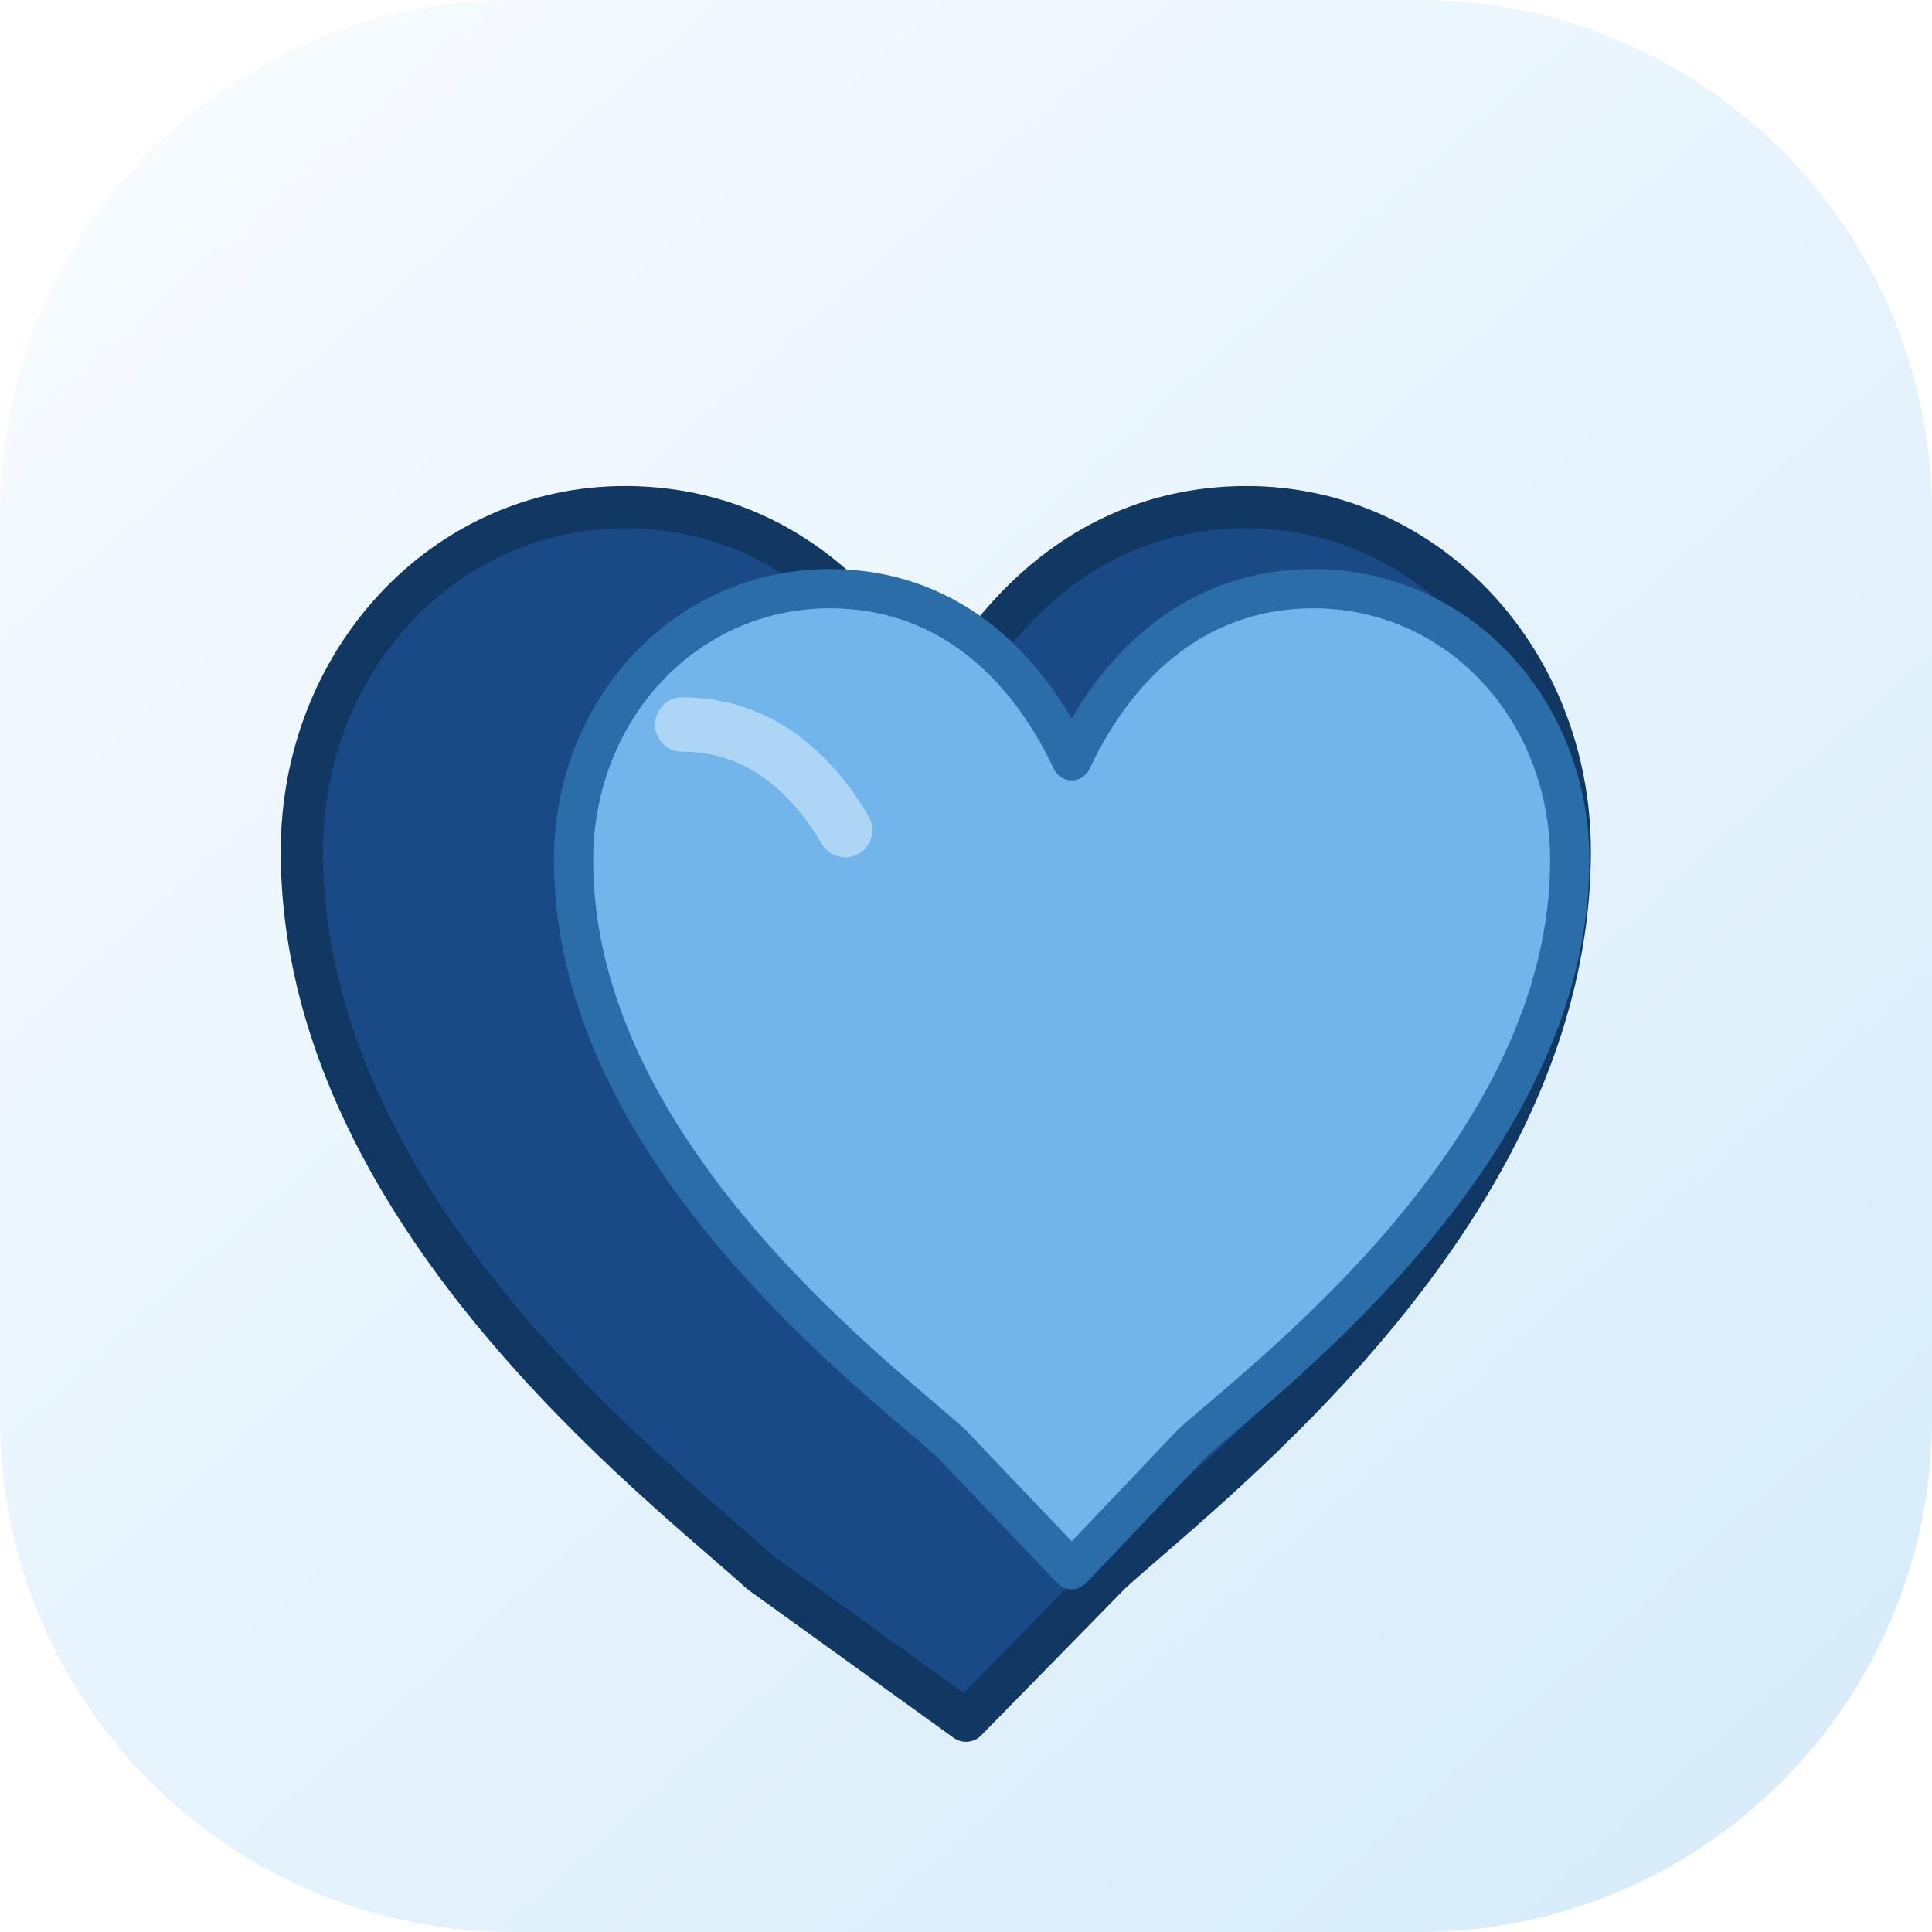
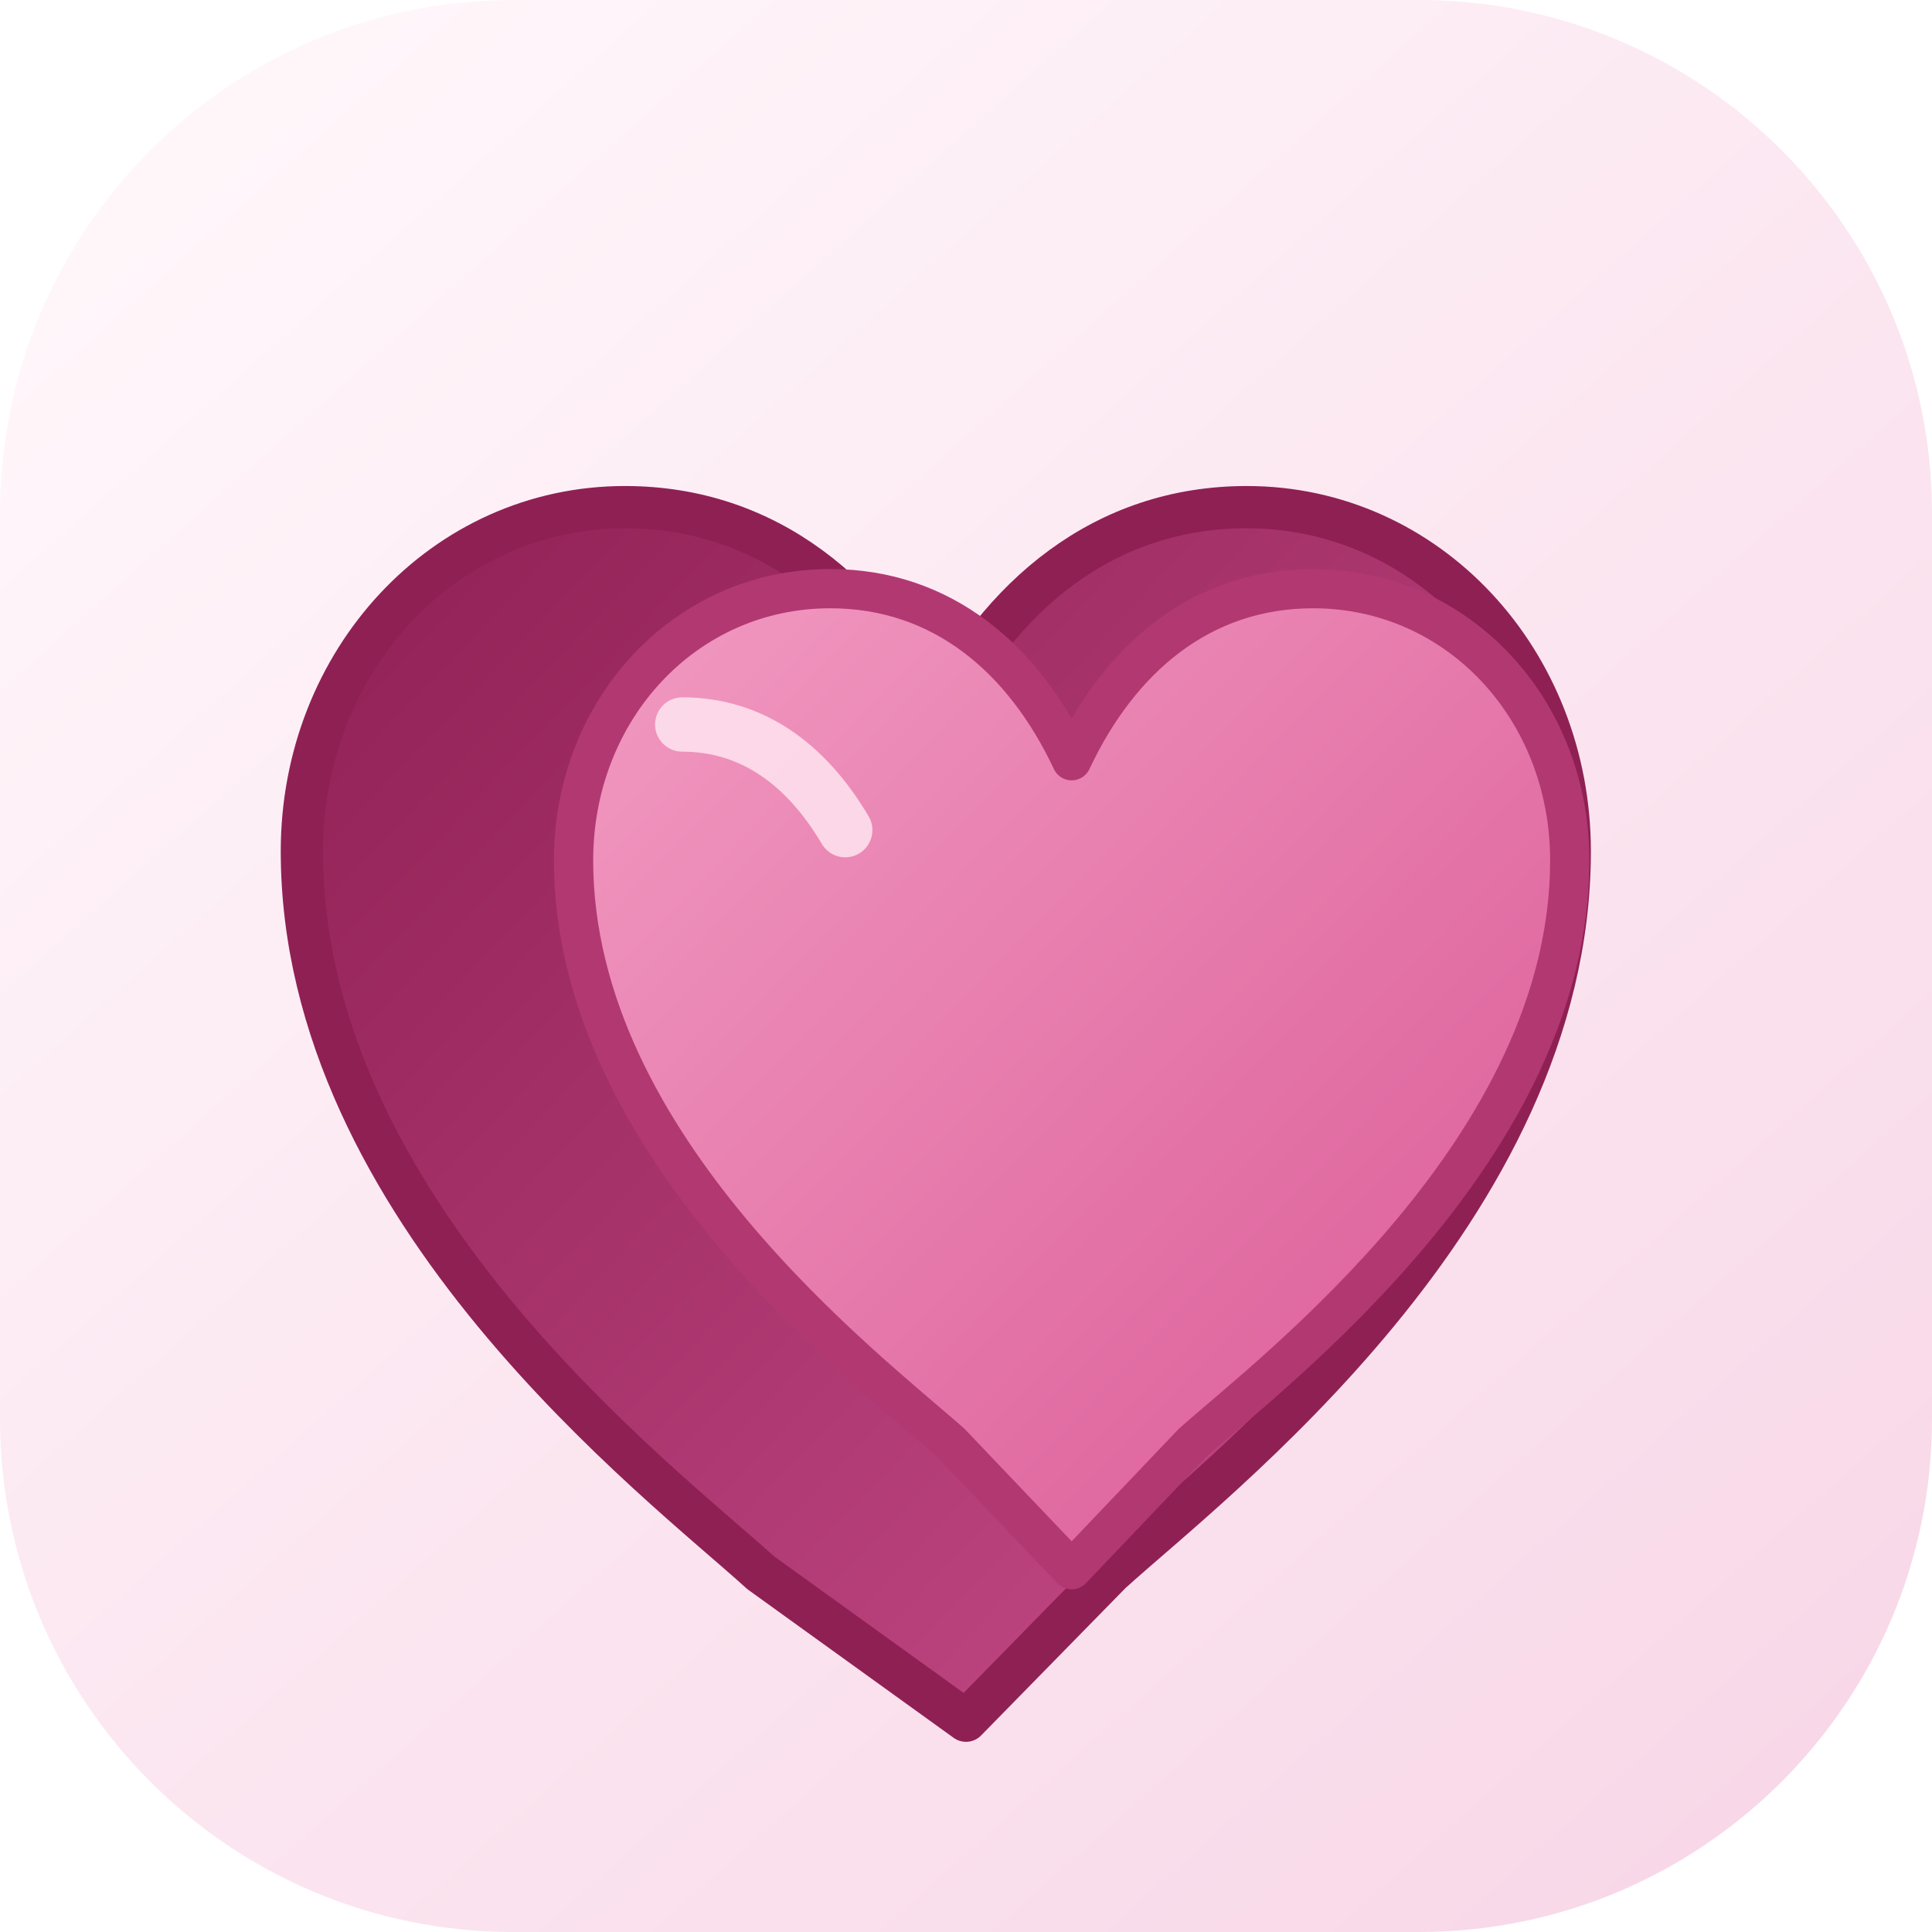
<svg xmlns="http://www.w3.org/2000/svg" viewBox="0 0 64 64" fill="none">
  <defs>
    <linearGradient id="paper" x1="8" y1="4" x2="58" y2="60" gradientUnits="userSpaceOnUse">
-       <stop stop-color="#F5FBFF" />
-       <stop offset="1" stop-color="#D8ECFA" />
+       <stop stop-color="#FFF6FA" />
+       <stop offset="1" stop-color="#F8D8E8" />
+     </linearGradient>
+     <linearGradient id="heart-deep" x1="10" y1="17" x2="52" y2="57" gradientUnits="userSpaceOnUse">
+       <stop stop-color="#8F2054" />
+       <stop offset="1" stop-color="#C94E8B" />
+     </linearGradient>
+     <linearGradient id="heart-soft" x1="19" y1="19" x2="53" y2="52" gradientUnits="userSpaceOnUse">
+       <stop stop-color="#F29BC2" />
+       <stop offset="1" stop-color="#D95794" />
    </linearGradient>
  </defs>
  <rect width="64" height="64" rx="17" fill="url(#paper)" />
-   <path d="M25.2 52.1C21.9 49.1 10 40.1 10 28.2c0-6.3 4.7-11.4 10.7-11.4 4.7 0 8.2 2.9 10.3 7.2 2.1-4.3 5.6-7.2 10.3-7.2C47.3 16.8 52 21.9 52 28.2c0 11.9-11.9 20.9-15.2 23.9L32 57l-6.8-4.9Z" fill="#194A86" stroke="#113763" stroke-width="1.4" stroke-linejoin="round" />
-   <path d="M31.5 47.8C28.8 45.4 19 38 19 28.5c0-5 3.7-9 8.5-9 3.7 0 6.4 2.3 8 5.7 1.6-3.4 4.3-5.7 8-5.7 4.8 0 8.5 4 8.5 9 0 9.5-9.8 16.9-12.5 19.3L35.5 52l-4-4.2Z" fill="#72B5EB" stroke="#2A6DA8" stroke-width="1.3" stroke-linejoin="round" />
-   <path d="M28 27.5c-1.3-2.2-3.1-3.5-5.4-3.5" stroke="#B9DDF7" stroke-width="1.8" stroke-linecap="round" opacity=".82" />
+   <path d="M25.2 52.1C21.9 49.1 10 40.1 10 28.2c0-6.3 4.7-11.4 10.7-11.4 4.7 0 8.2 2.9 10.3 7.2 2.1-4.3 5.6-7.2 10.3-7.2C47.3 16.8 52 21.9 52 28.2c0 11.9-11.9 20.9-15.2 23.9L32 57l-6.8-4.9Z" fill="url(#heart-deep)" stroke="#8F2054" stroke-width="1.4" stroke-linejoin="round" />
+   <path d="M31.5 47.8C28.8 45.4 19 38 19 28.5c0-5 3.7-9 8.5-9 3.7 0 6.4 2.3 8 5.7 1.6-3.4 4.3-5.7 8-5.7 4.8 0 8.5 4 8.5 9 0 9.5-9.8 16.9-12.5 19.3L35.5 52l-4-4.2Z" fill="url(#heart-soft)" stroke="#B23872" stroke-width="1.3" stroke-linejoin="round" />
+   <path d="M28 27.5c-1.3-2.2-3.1-3.5-5.4-3.5" stroke="#FFE8F3" stroke-width="1.8" stroke-linecap="round" opacity=".82" />
</svg>
